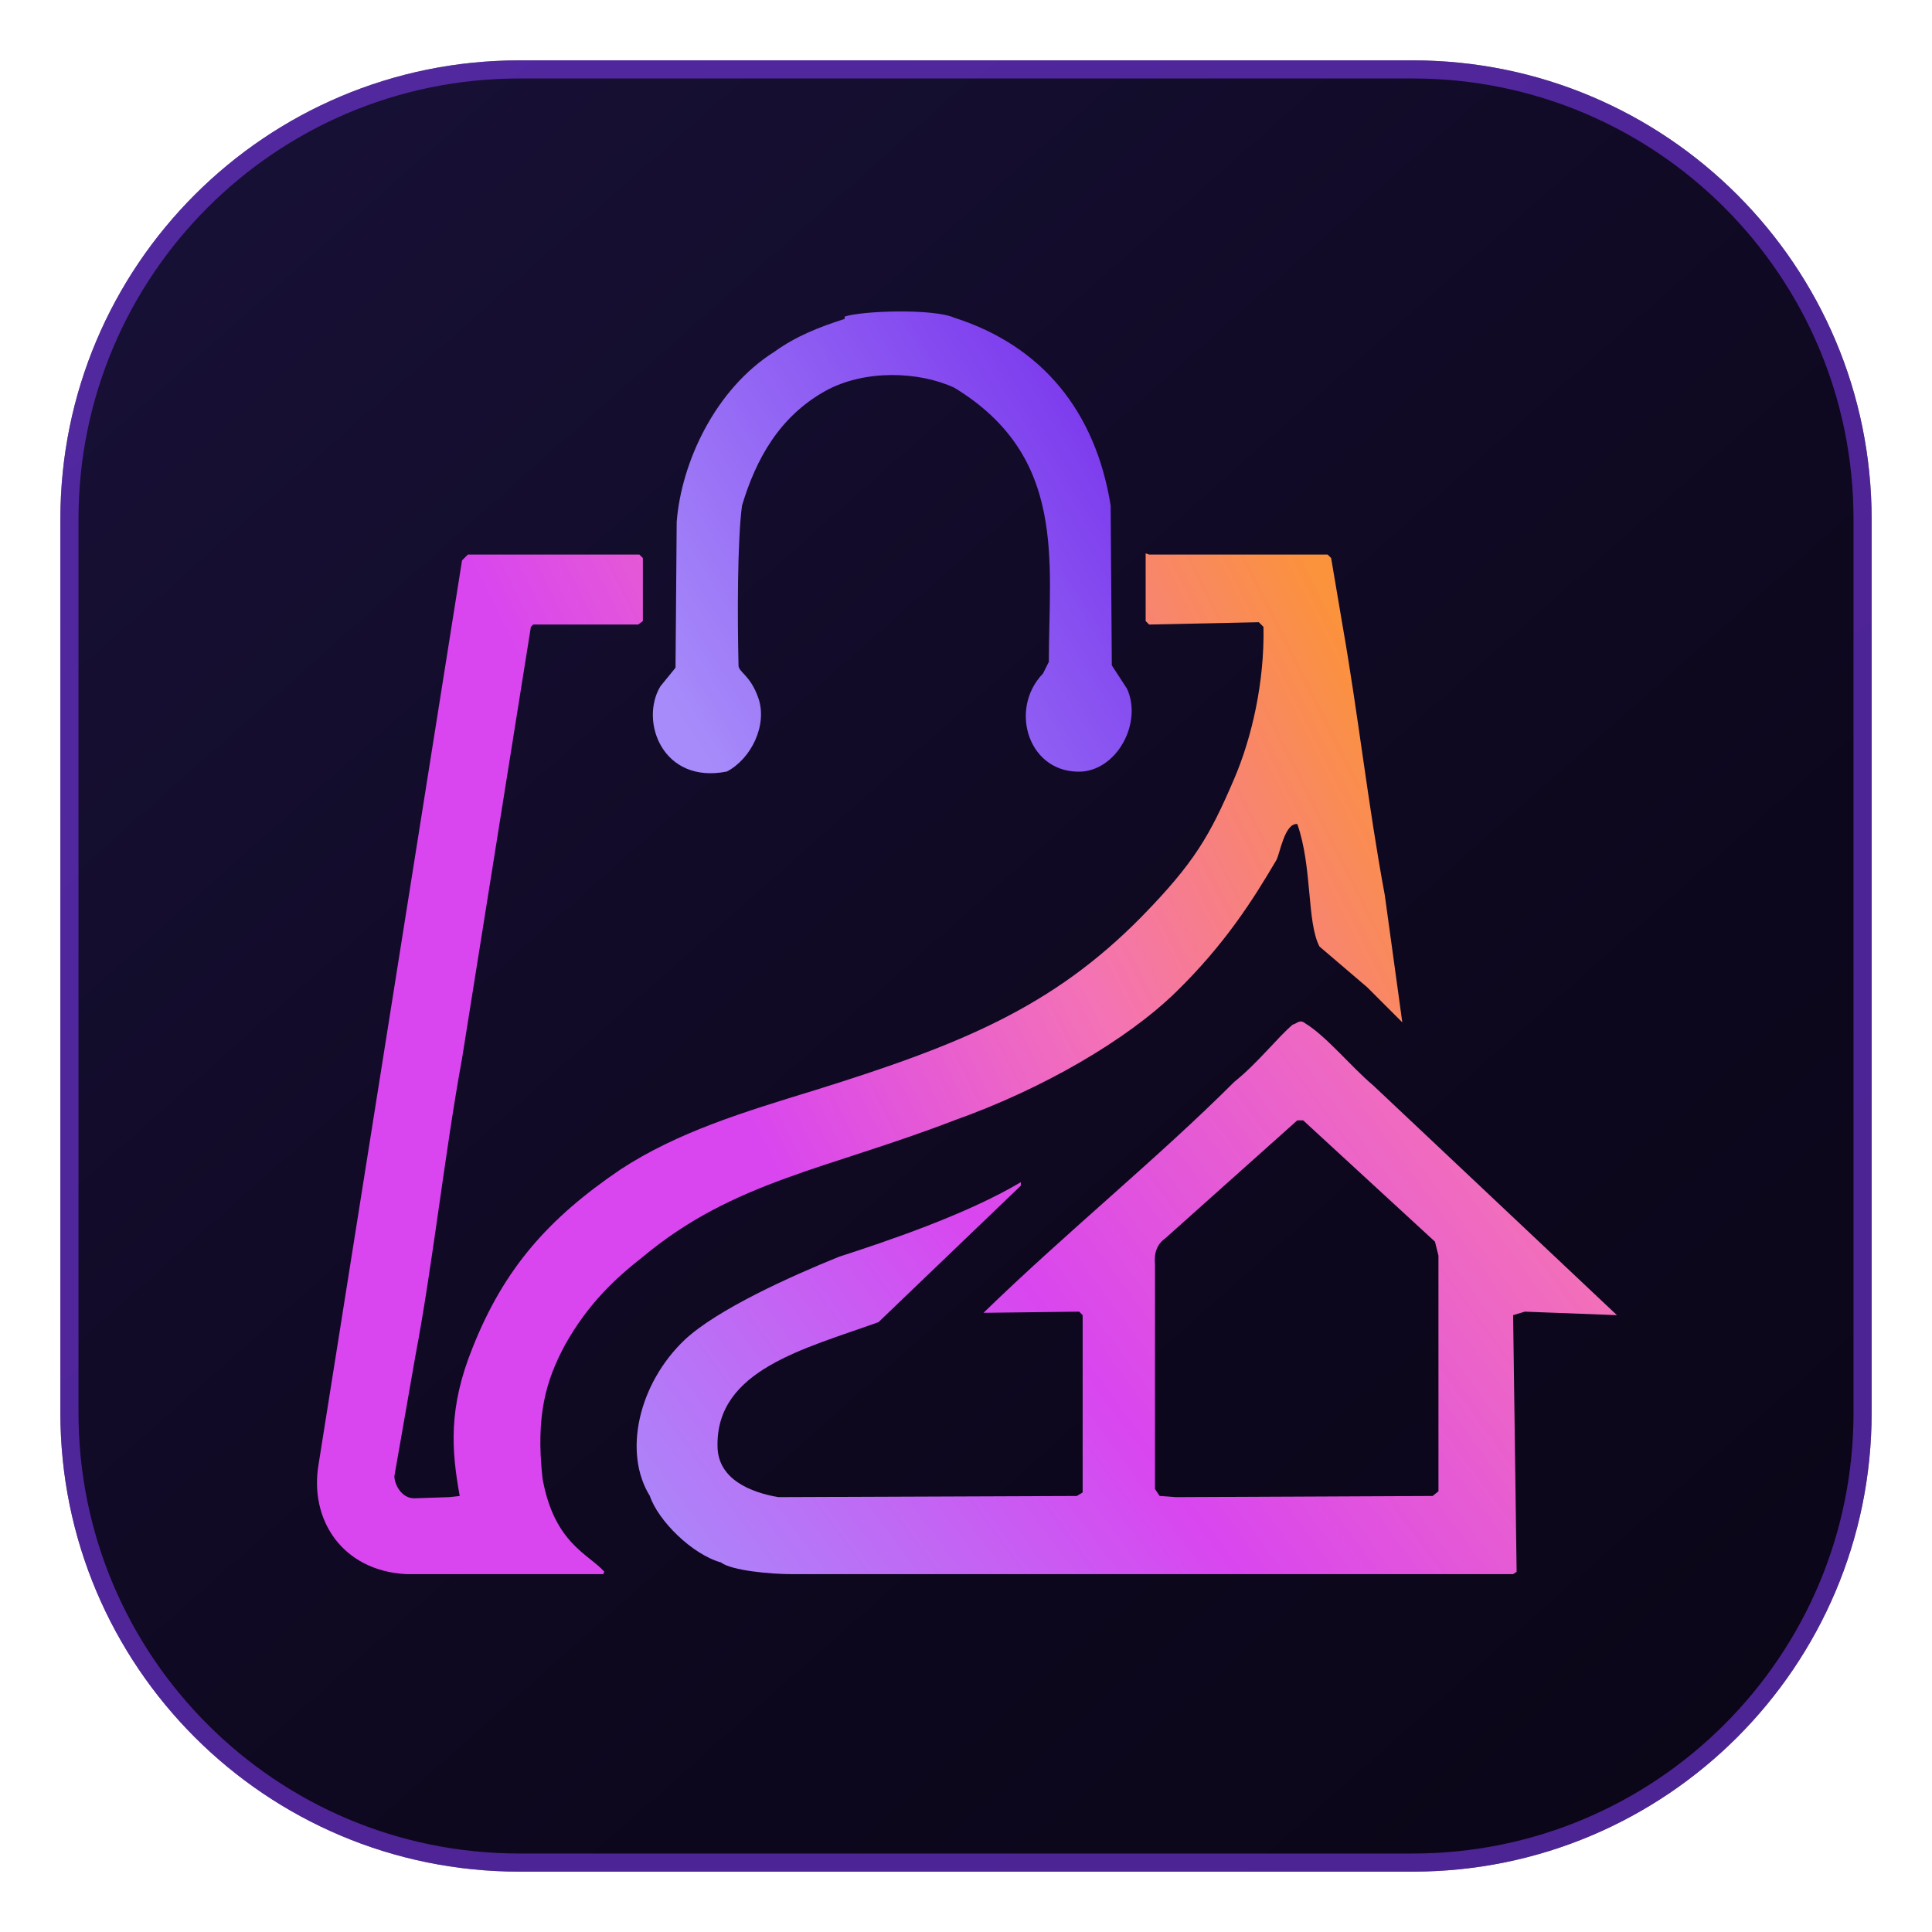
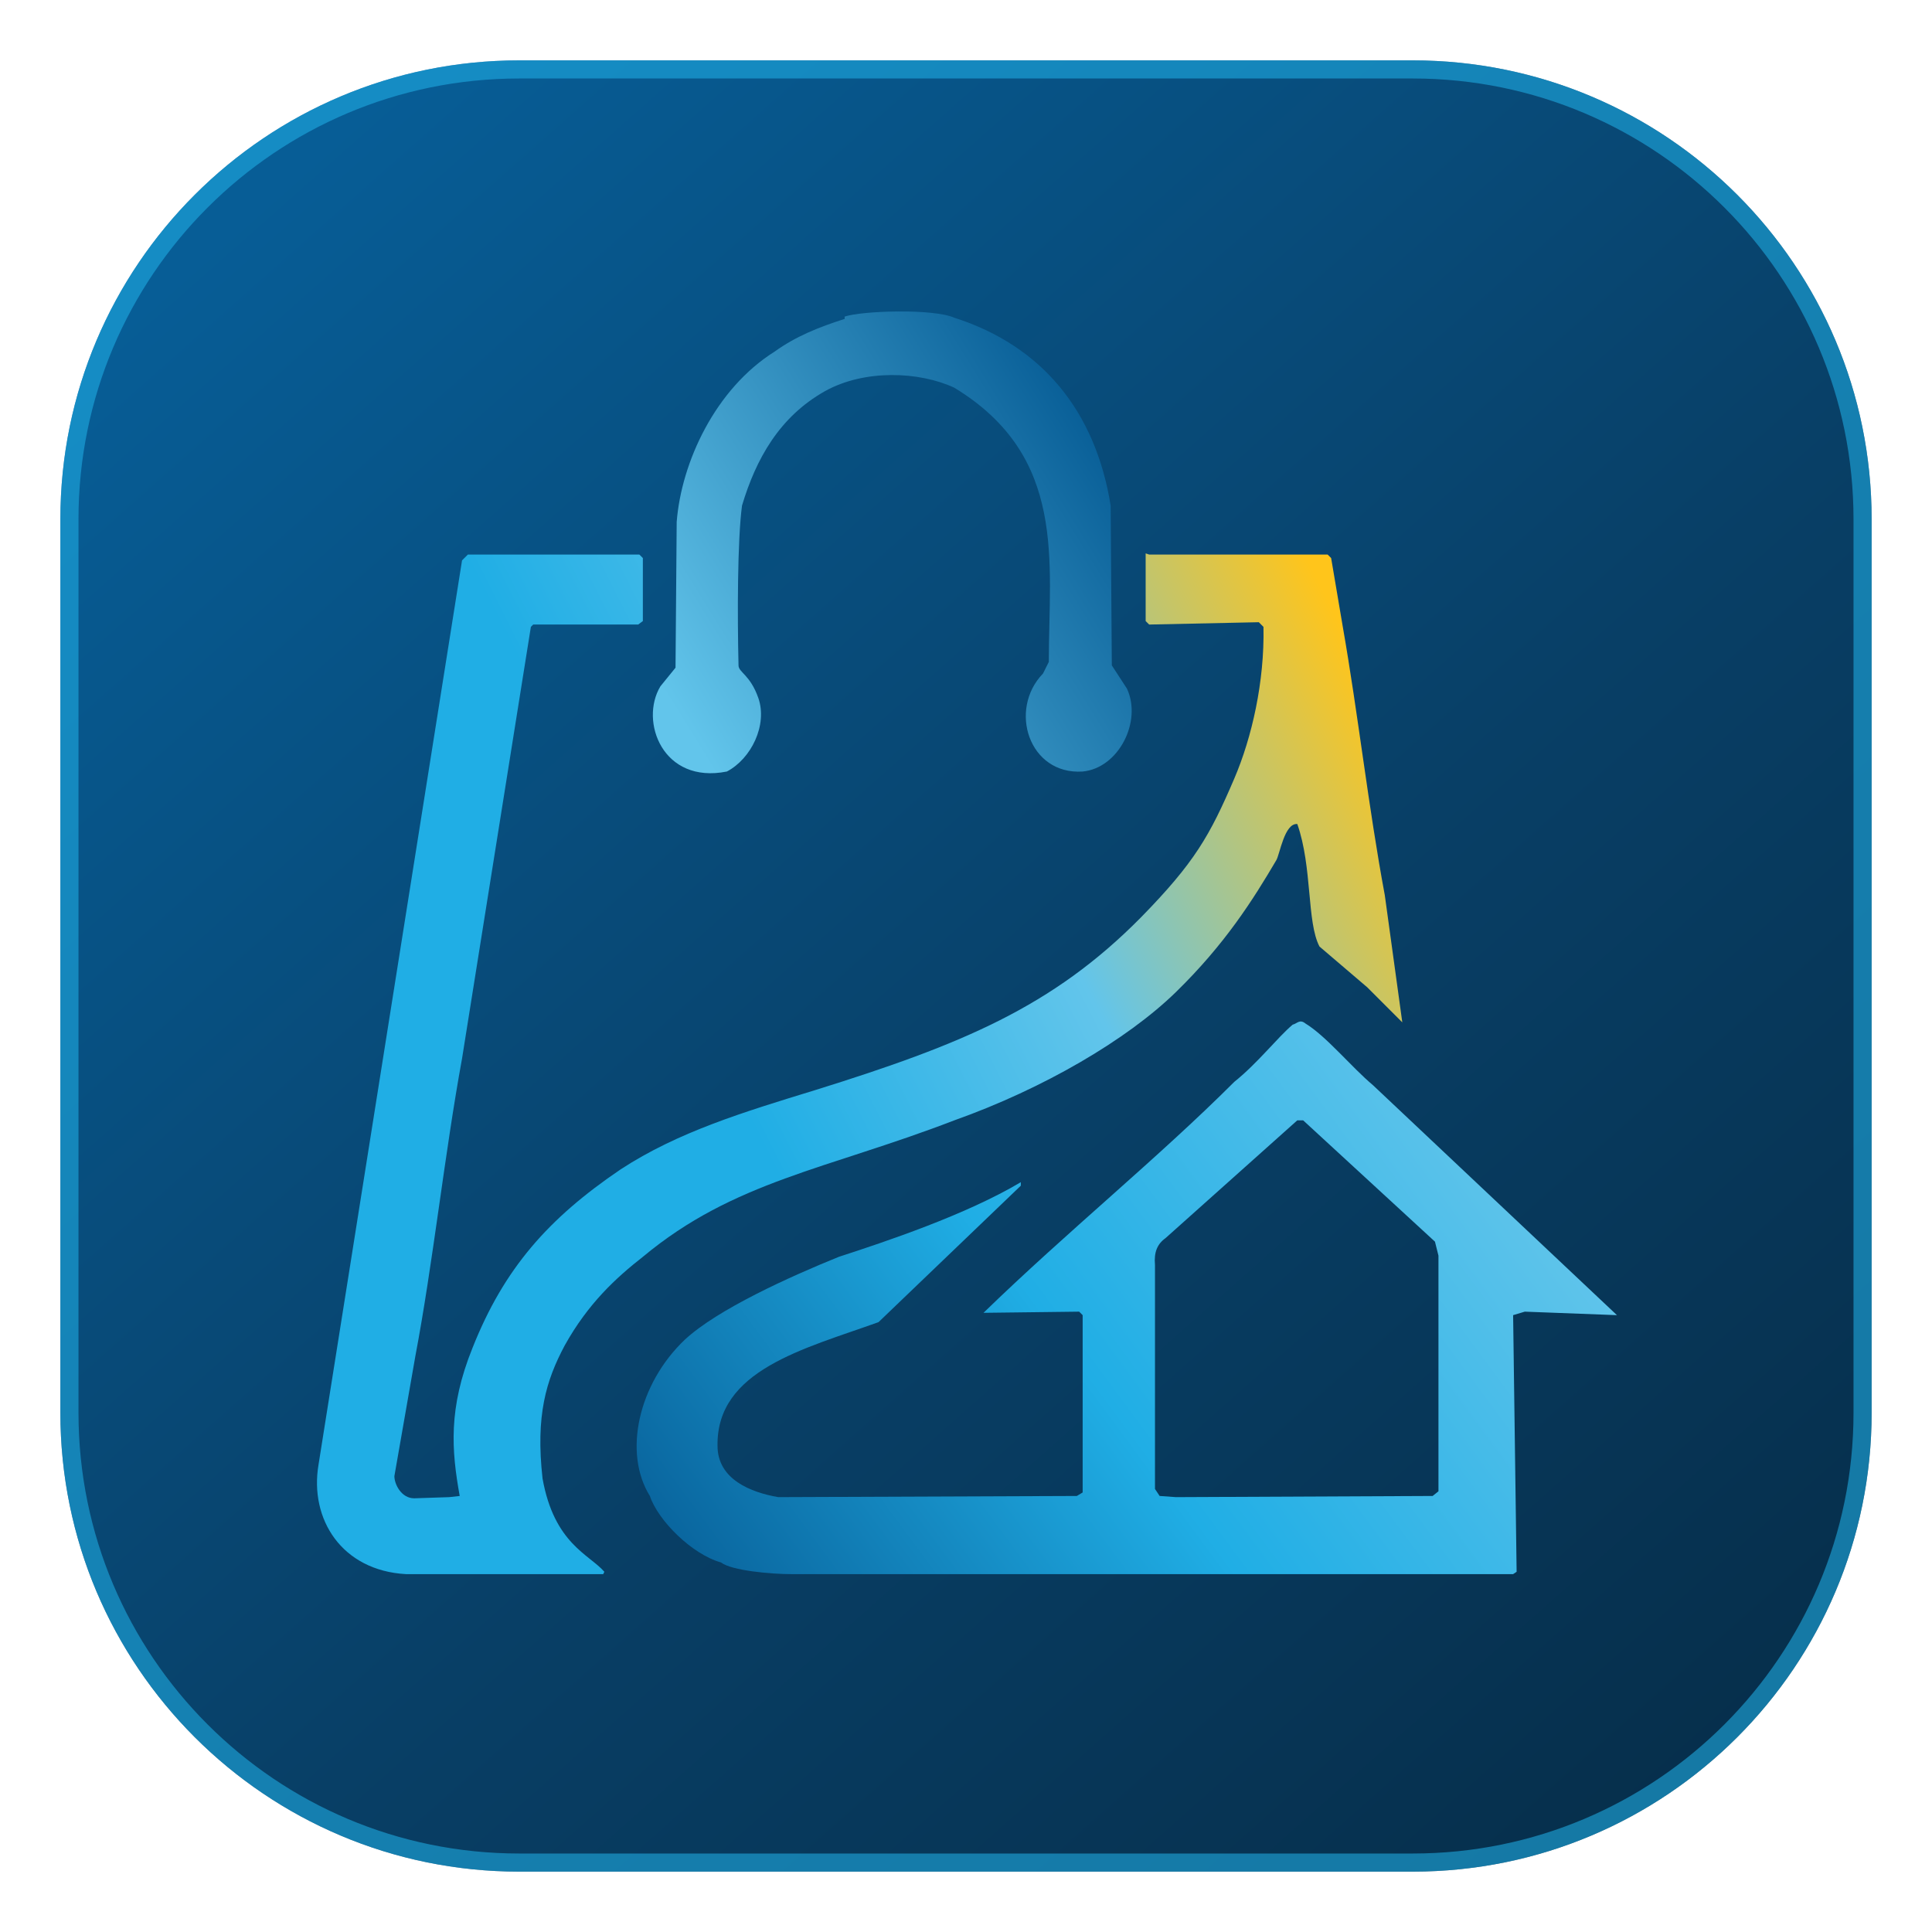
<svg xmlns="http://www.w3.org/2000/svg" viewBox="0 0 160 160" role="img" aria-labelledby="title description">
  <defs>
    <linearGradient id="tile-gradient" x1="22" y1="16" x2="139" y2="148" gradientUnits="userSpaceOnUse">
-       <stop offset="0" stop-color="#171035" />
-       <stop offset="0.58" stop-color="#0E0820" />
-       <stop offset="1" stop-color="#0B0618" />
+       <stop offset="0" stop-color="#075D96" />
+       <stop offset="0.58" stop-color="#083F66" />
+       <stop offset="1" stop-color="#062F4C" />
    </linearGradient>
    <linearGradient id="path-gradient" x1="49.83" x2="107.3" y1="66.15" y2="37.21" gradientUnits="userSpaceOnUse">
-       <stop offset="0" stop-color="#D946EF" />
-       <stop offset="0.48" stop-color="#F472B6" />
-       <stop offset="1" stop-color="#FB923C" />
+       <stop offset="0" stop-color="#20AEE5" />
+       <stop offset="0.48" stop-color="#62C5EB" />
+       <stop offset="1" stop-color="#FFC51B" />
    </linearGradient>
    <linearGradient id="handle-gradient" x1="54.07" x2="91.6" y1="52.17" y2="28.97" gradientUnits="userSpaceOnUse">
-       <stop offset="0" stop-color="#A78BFA" />
-       <stop offset="1" stop-color="#7C3AED" />
+       <stop offset="0" stop-color="#62C5EB" />
+       <stop offset="1" stop-color="#075D96" />
    </linearGradient>
    <linearGradient id="home-gradient" x1="55.23" x2="121.9" y1="132.3" y2="83.02" gradientUnits="userSpaceOnUse">
-       <stop offset="0" stop-color="#A78BFA" />
-       <stop offset="0.5" stop-color="#D946EF" />
-       <stop offset="1" stop-color="#F472B6" />
+       <stop offset="0" stop-color="#075D96" />
+       <stop offset="0.5" stop-color="#20AEE5" />
+       <stop offset="1" stop-color="#62C5EB" />
    </linearGradient>
  </defs>
  <rect x="5" y="5" width="150" height="150" rx="38" fill="url(#tile-gradient)" />
-   <rect x="5.75" y="5.75" width="148.5" height="148.5" rx="37.25" fill="none" stroke="#7C3AED" stroke-opacity="0.58" stroke-width="1.5" />
+   <rect x="5.75" y="5.75" width="148.5" height="148.5" rx="37.25" fill="none" stroke="#20AEE5" stroke-opacity="0.58" stroke-width="1.5" />
  <svg x="23" y="21" width="114" height="114" viewBox="20 13 118 118" aria-hidden="true">
    <path fill="url(#path-gradient)" d="m47.9 126.2h-16.9c-5.5-0.3-8.3-4.7-7.5-9.4l12.3-77.5 0.5-0.5h14.7l0.3 0.3v5.4l-0.4 0.3h-9l-0.2 0.2-5.9 37c-1.5 8.2-2.5 17.6-4 25.5l-1.8 10.3c0 0.7 0.6 1.9 1.7 1.9l3-0.1 0.9-0.1c-0.7-3.9-1-7.5 1.1-12.7 2.7-6.8 6.5-11.1 12.7-15.3 4.9-3.2 10.5-4.9 16.7-6.8 12.5-3.9 20.3-7.1 27.9-14.8 4.6-4.7 5.9-7 8-11.9 1.5-3.5 2.6-8.3 2.5-13l-0.4-0.4-9.4 0.2-0.3-0.3v-5.8l0.3 0.1h15.3l0.3 0.3 1 5.9c1.3 7.4 2.2 15.5 3.6 23l1.5 10.9-3-3-4.1-3.5c-1.1-2.1-0.6-6.8-1.9-10.5-1.1-0.1-1.5 2.6-1.8 3.1-2 3.4-4.4 7.2-8.6 11.3s-11.4 8.3-19 11c-10.9 4.2-18.9 5.2-26.7 11.7-2.3 1.8-4.7 4-6.7 7.6-1.6 3-2.5 6-1.9 11.4 1 5.6 4 6.5 5.3 8l-0.1 0.2z" />
    <path fill="url(#handle-gradient)" d="m68.6 18.4c1.5-0.5 7.6-0.7 9.4 0.1 7.5 2.4 12.1 8 13.4 16.1l0.1 13.7 1.3 2c1.3 2.8-0.7 6.8-3.8 7.1-4.6 0.3-6.4-5.3-3.4-8.4l0.5-1c0-8.6 1.6-17.6-8.1-23.5-3-1.4-7.7-1.6-11.1 0.3-3.9 2.2-5.9 5.8-7.1 9.8-0.4 3-0.4 9.5-0.3 13.7 0 0.6 1 0.8 1.7 2.8 0.8 2.3-0.6 5.2-2.7 6.3-5.5 1.1-7.5-4.3-5.7-7.3l1.3-1.6 0.1-12.5c0.4-5.1 3.3-11.4 8.4-14.6 1.8-1.3 3.8-2.1 6-2.8v-0.2z" />
    <path fill="url(#home-gradient)" d="m134.8 104-7.9-0.3-1 0.3 0.3 22-0.3 0.2h-61.9c-1.7 0-5.1-0.3-6-1-2.5-0.7-5.4-3.6-6.1-5.7-2.3-3.7-1-9.6 3-13.4 2.8-2.6 9-5.4 13.2-7.1 4-1.3 10.9-3.6 15.6-6.4v0.3l-12.2 11.7c-6.4 2.3-13.9 4.1-13.8 10.6 0 2.9 2.9 4 5.2 4.4l25.6-0.1 0.5-0.3v-15.2l-0.3-0.3-8.2 0.1c7.1-6.9 15-13.3 21.5-19.8 2-1.6 3.7-3.8 5-4.9 0.4-0.1 0.6-0.5 1.1-0.1 1.8 1.1 3.9 3.7 5.8 5.3l20.9 19.7zm-15.6-6.3-11.3-10.4h-0.5l-11.3 10.1c-0.7 0.5-1 1.2-0.9 2.3v19.2l0.4 0.6 1.4 0.1 22-0.1 0.5-0.4v-20.2l-0.3-1.2z" />
  </svg>
</svg>
